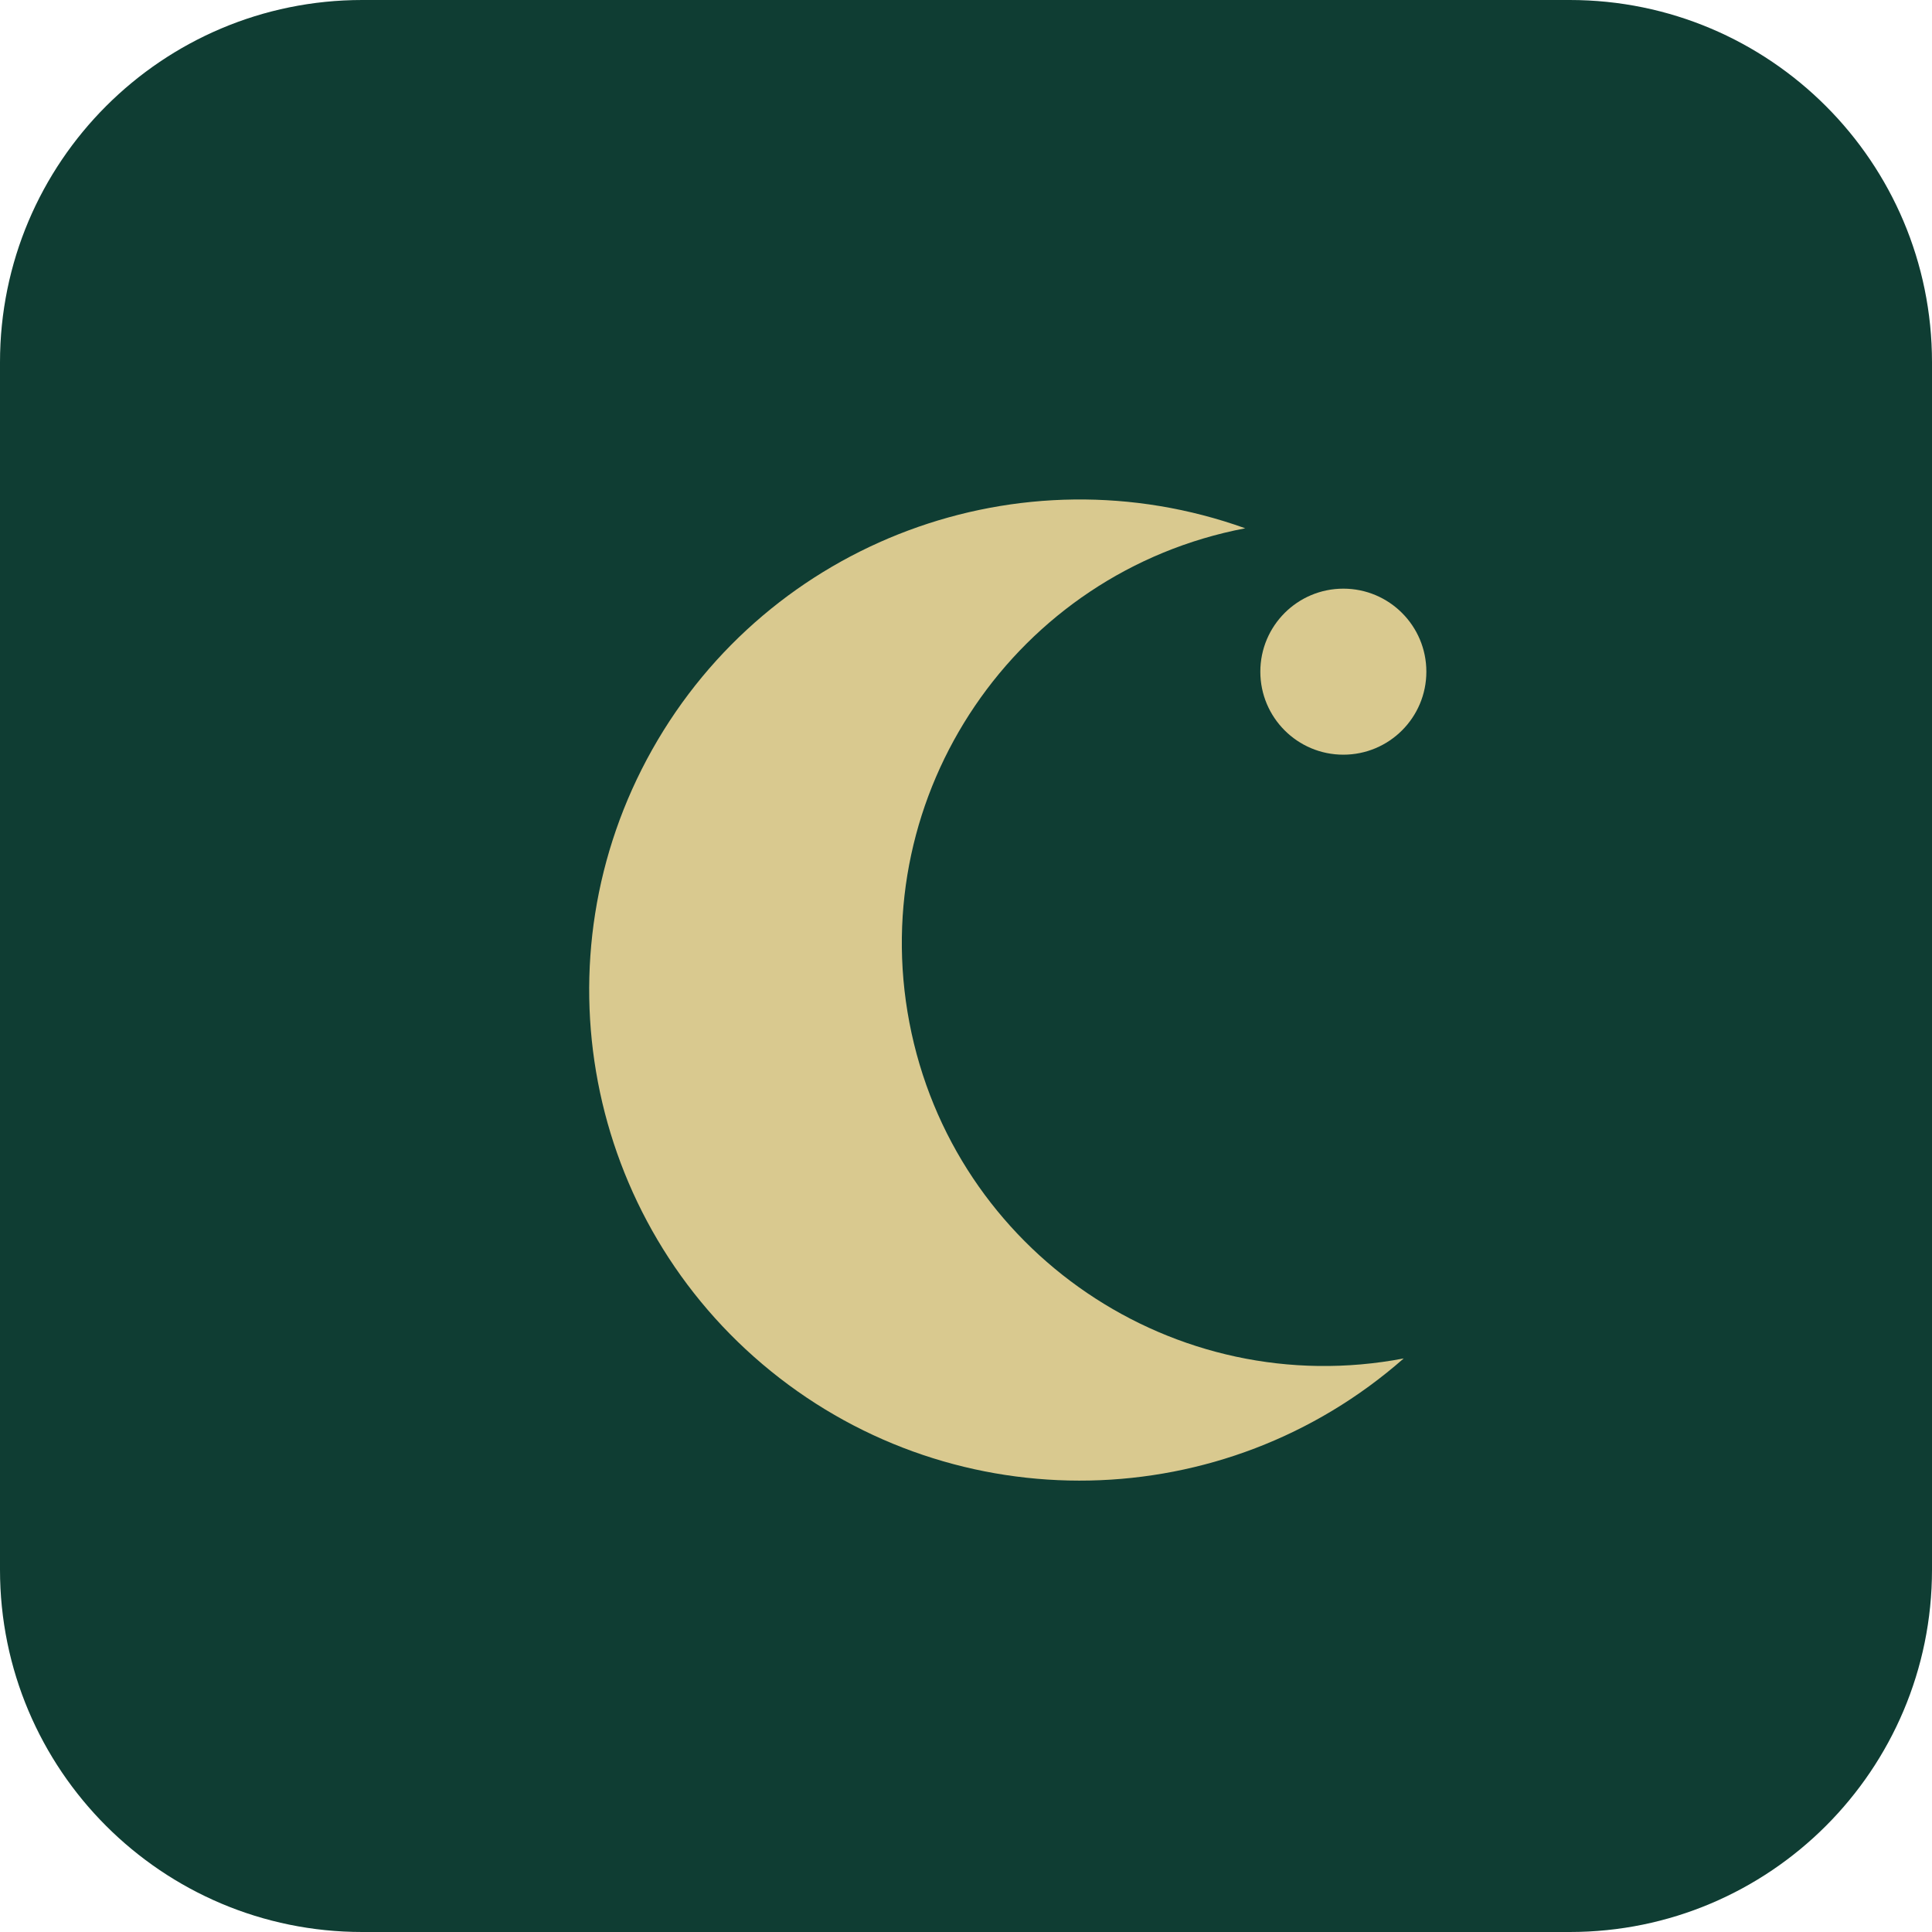
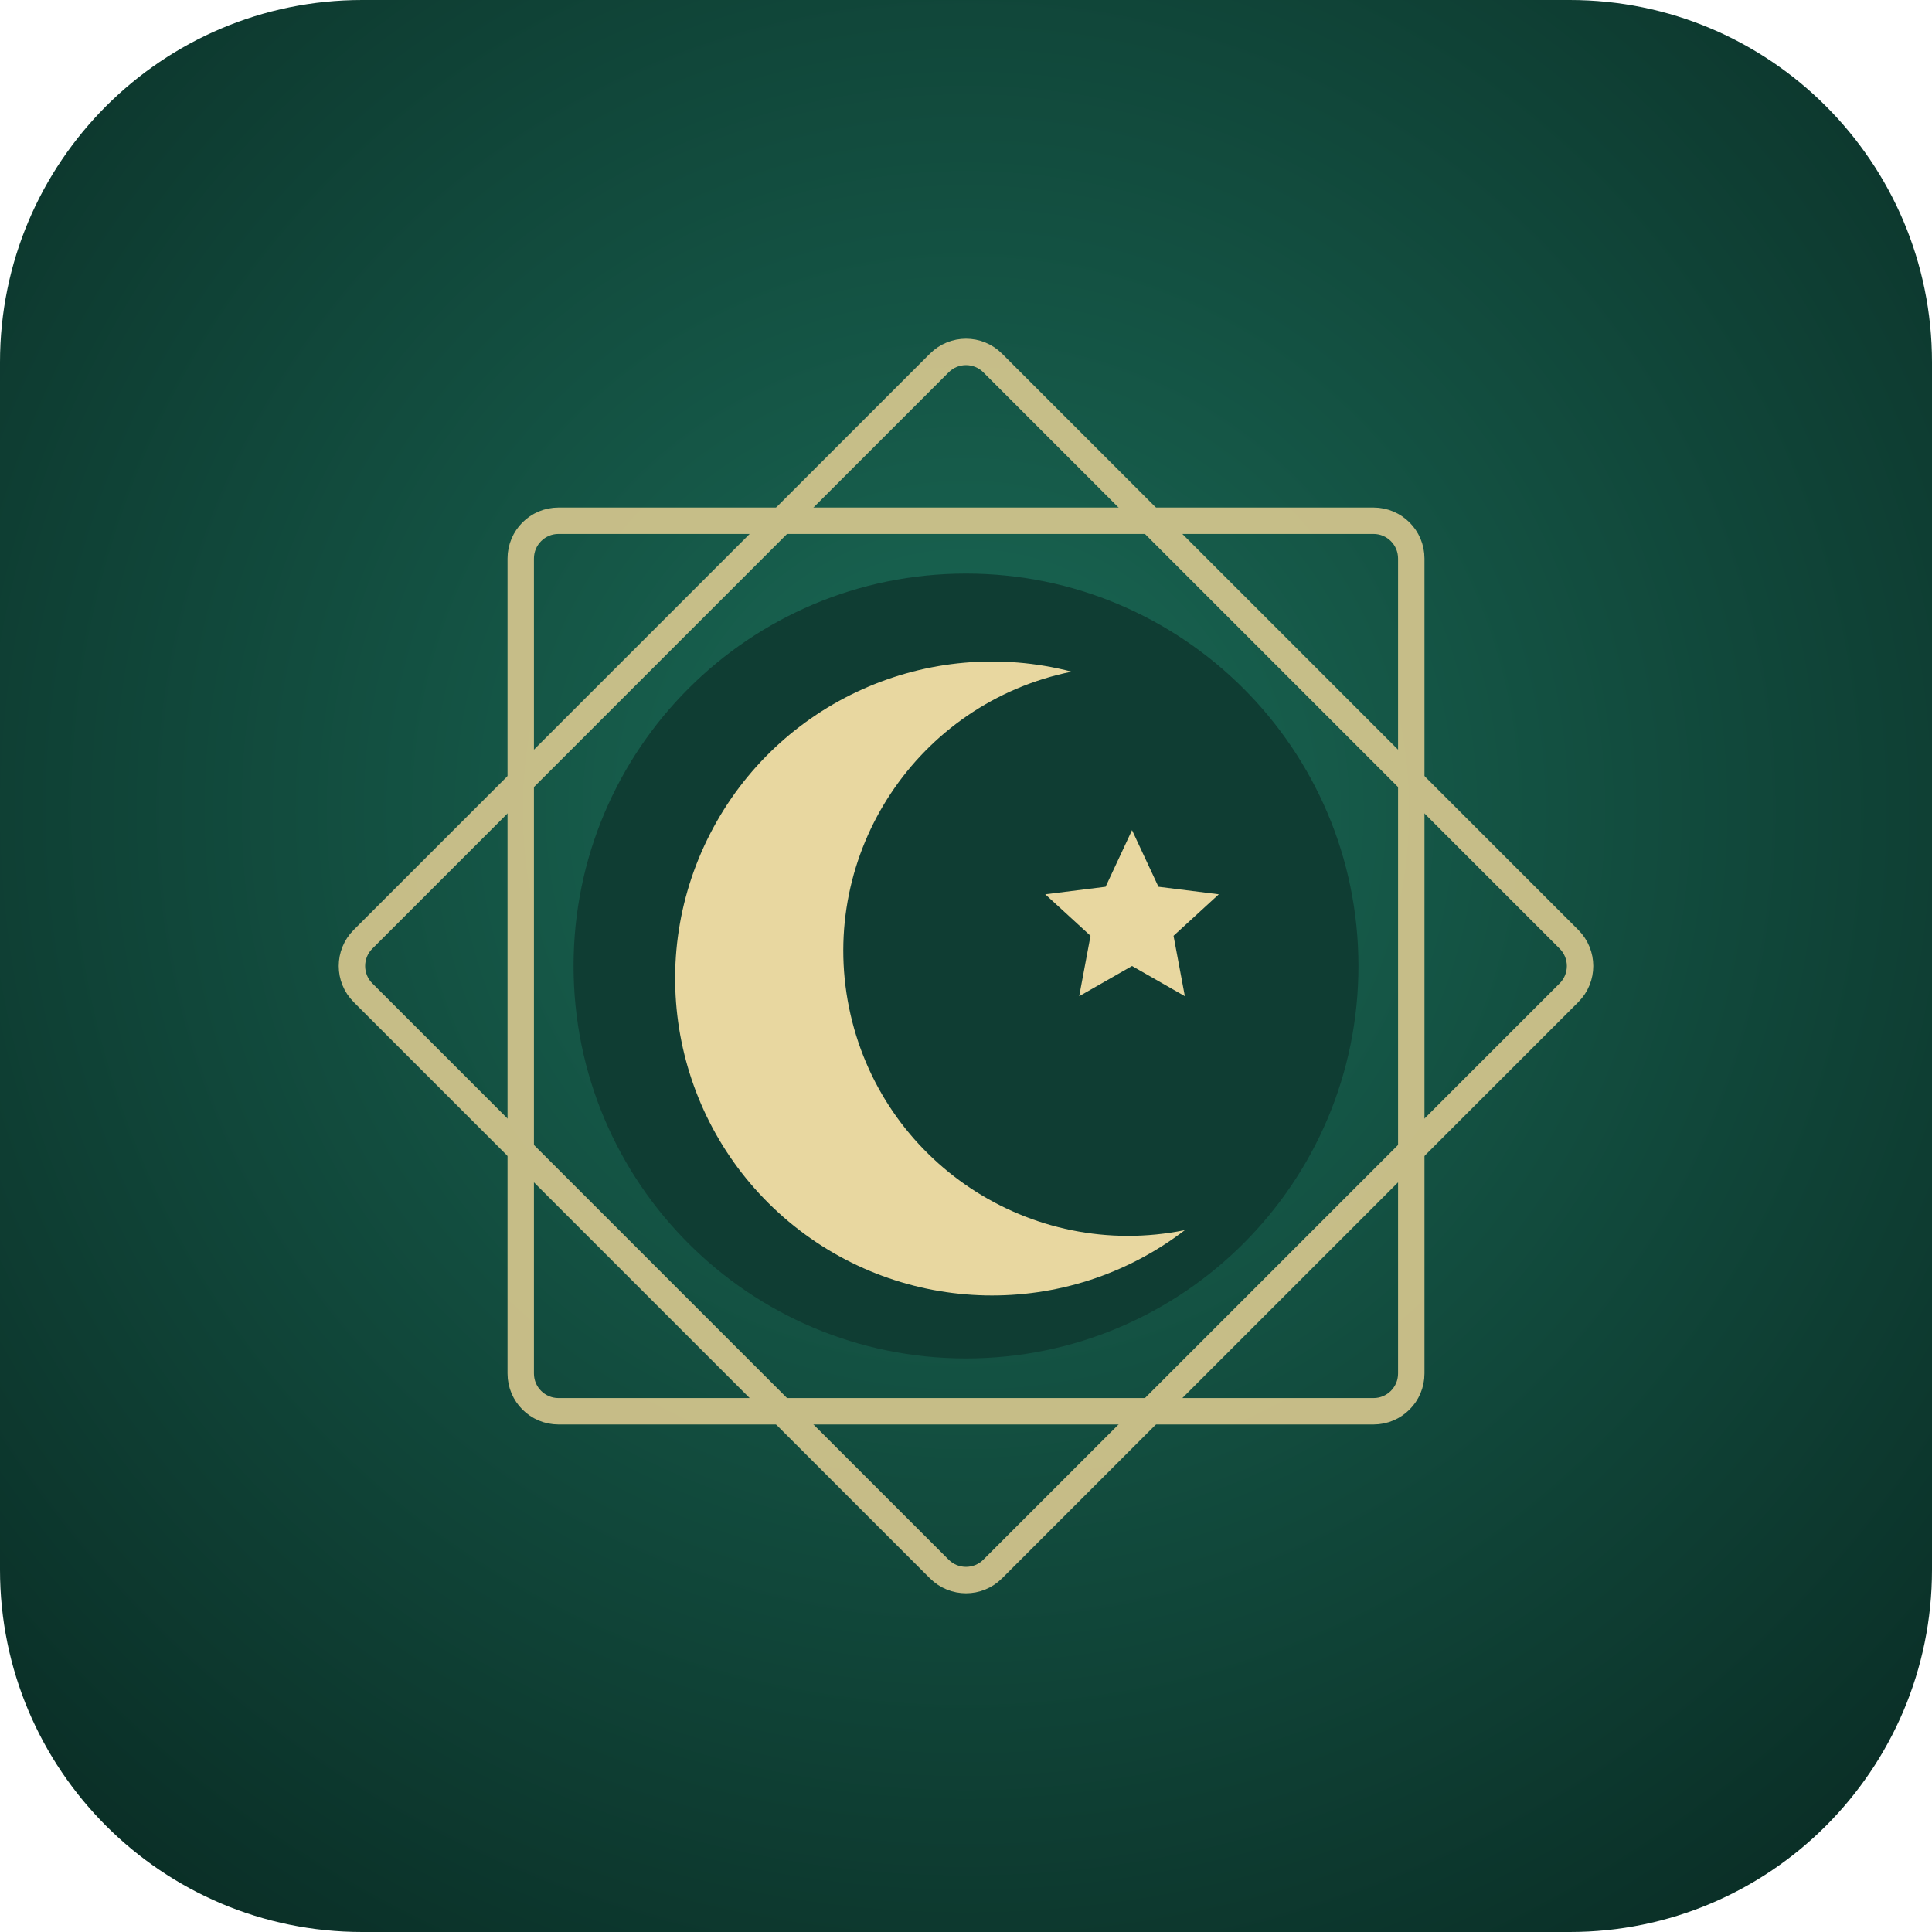
<svg xmlns="http://www.w3.org/2000/svg" viewBox="0 0 512 512">
-   <rect width="512" height="512" rx="96" fill="#0f3d33" />
-   <path d="M330 140a130 130 0 1 0 42 220 110 110 0 1 1-42-220z" fill="#d9c98f" />
-   <circle cx="356" cy="178" r="22" fill="#d9c98f" />
+   <defs>
+     <radialGradient id="g" cx=".5" cy=".42" r=".7">
+       <stop offset="0" stop-color="#1a6a56" />
+       <stop offset="1" stop-color="#0a2e26" />
+     </radialGradient>
+   </defs>
+   <rect width="512" height="512" rx="96" fill="url(#g)" />
+   <g transform="translate(256 256)">
+     <g fill="none" stroke="#d9c98f" stroke-width="7" opacity=".9">
+       <rect x="-118" y="-118" width="236" height="236" rx="10" />
+       <rect x="-118" y="-118" width="236" height="236" rx="10" transform="rotate(45)" />
+     </g>
+     <circle r="104" fill="#0f3d33" />
+     <path d="M28 -78a84 84 0 1 0 30 148a70 70 0 1 1 -30 -148z" fill="#e8d7a0" />
+     <path d="M44 -36l7 15 16 2-12 11 3 16-14-8-14 8 3-16-12-11 16-2z" fill="#e8d7a0" />
+   </g>
</svg>
